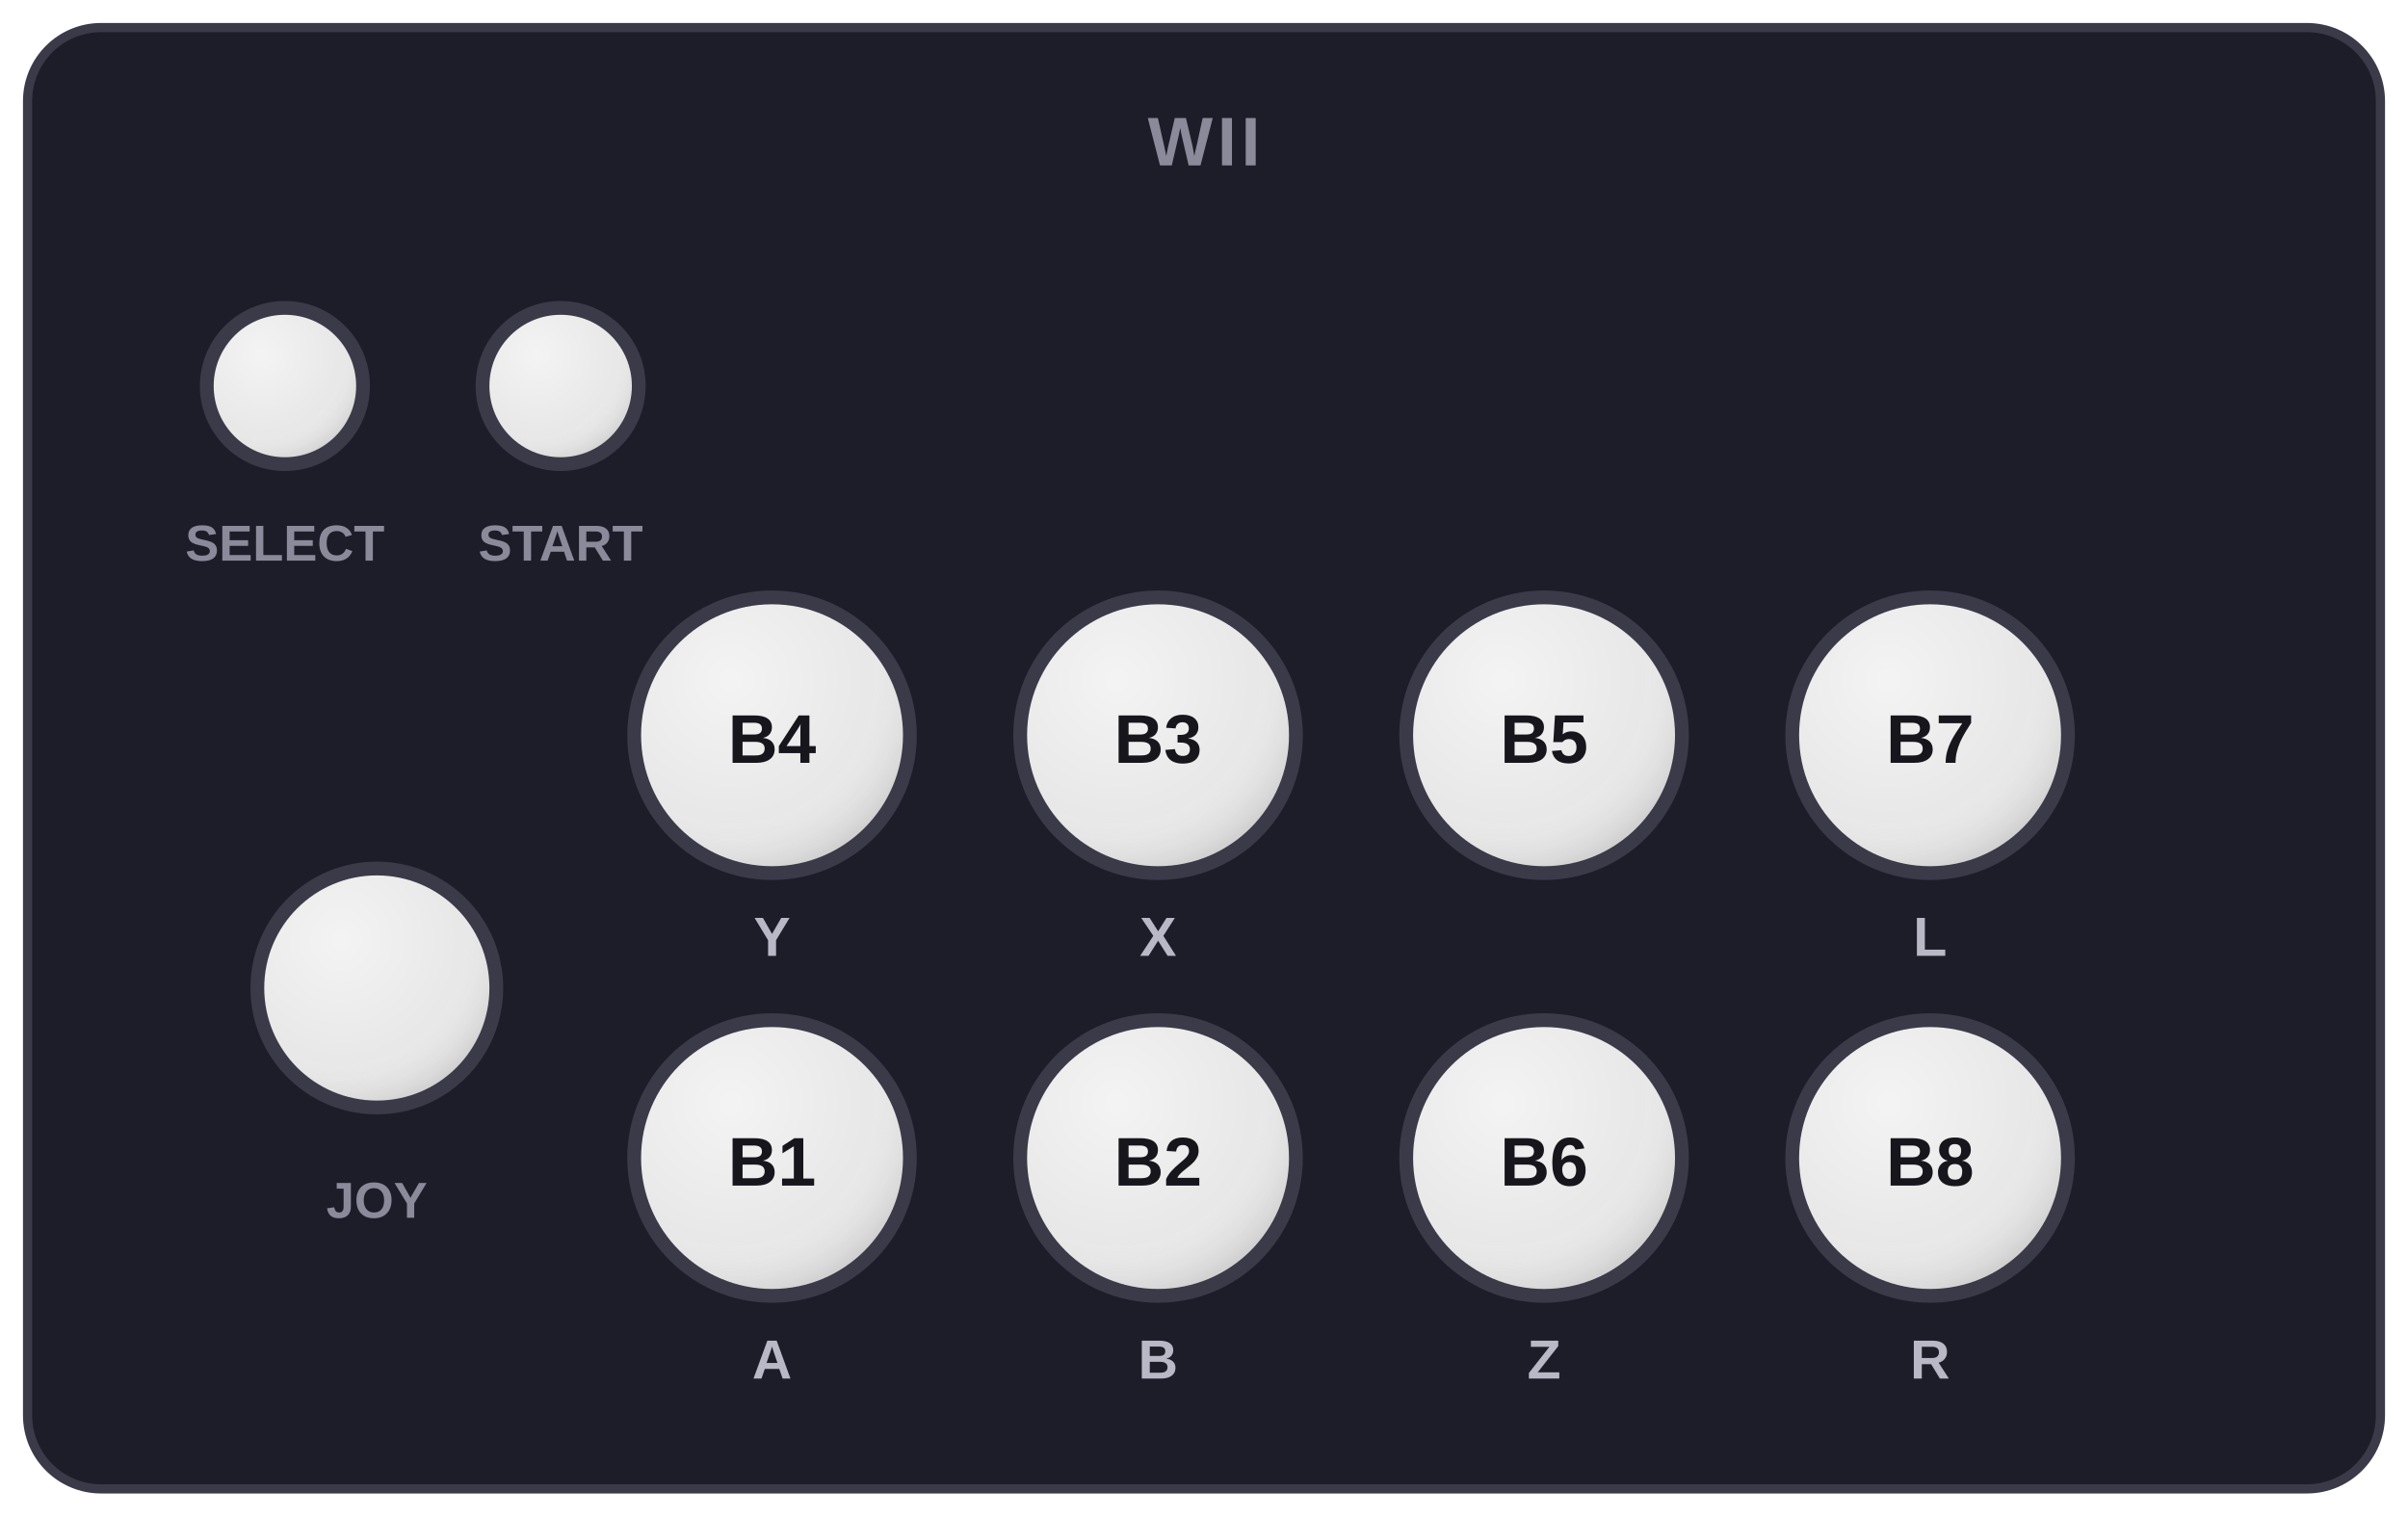
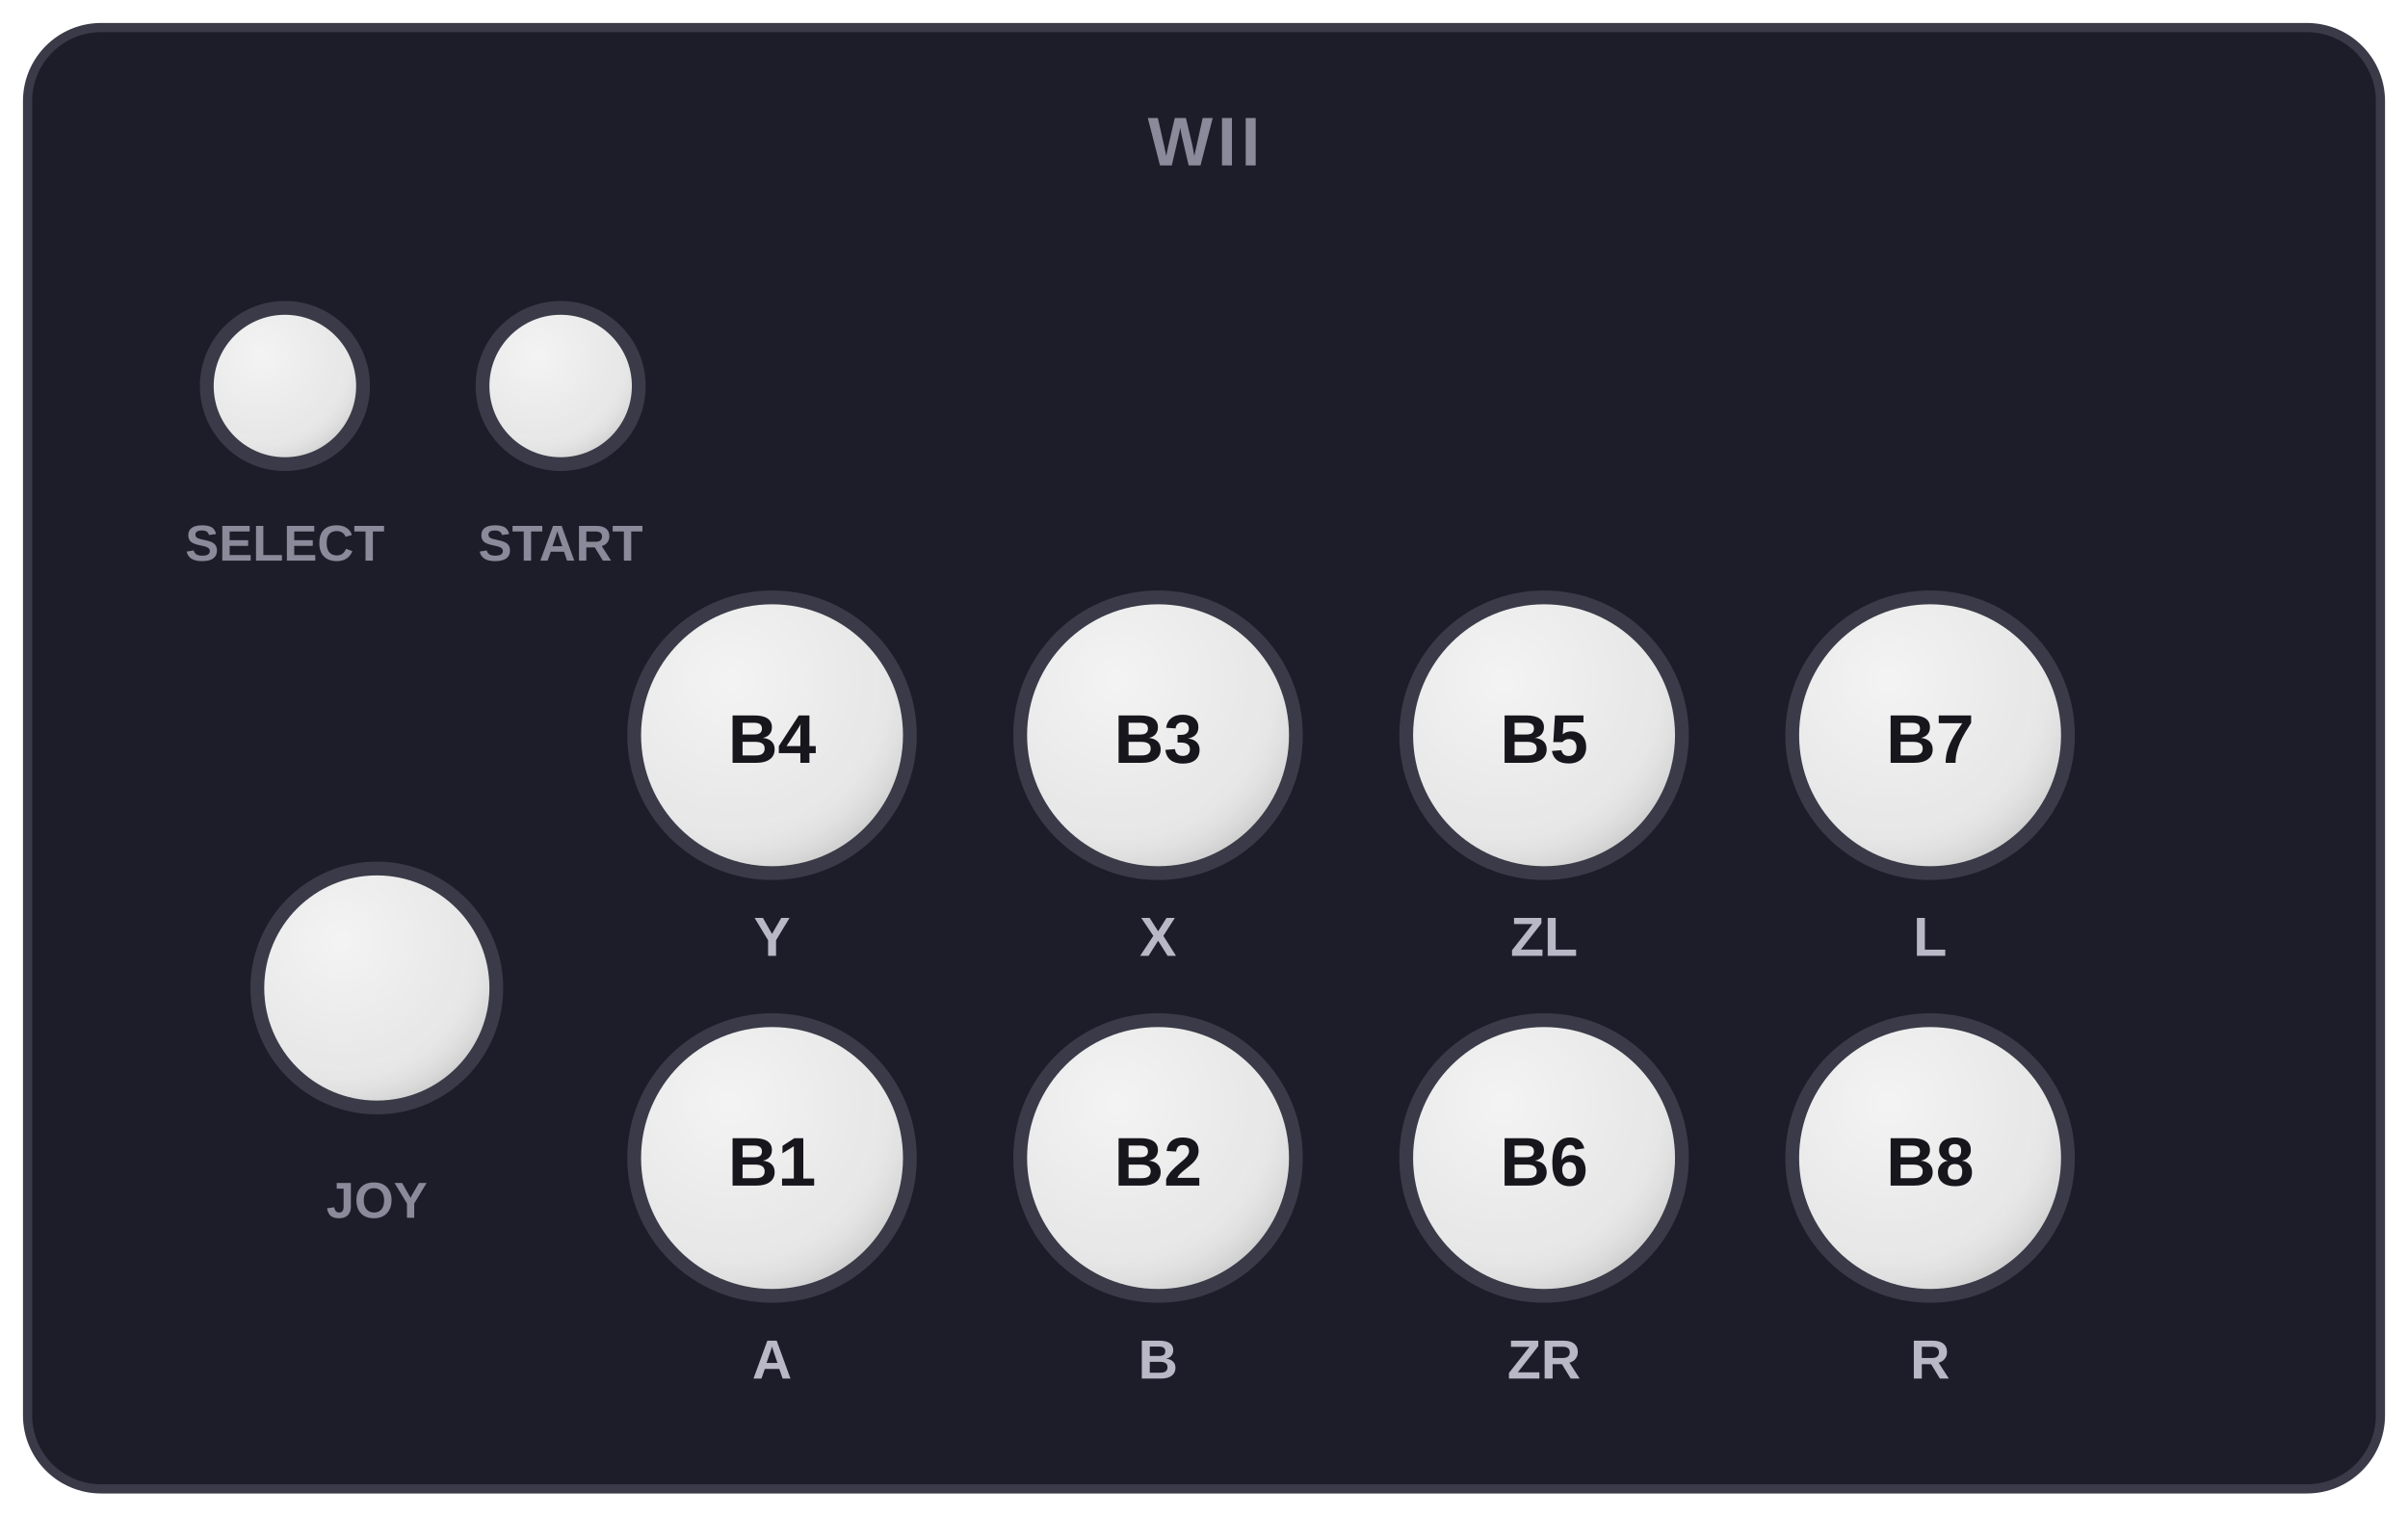
<svg xmlns="http://www.w3.org/2000/svg" viewBox="0 0 524 330" font-family="Segoe UI, Arial, sans-serif">
  <defs>
    <radialGradient id="dome" cx="0.35" cy="0.3" r="0.9">
      <stop offset="0" stop-color="#ffffff" stop-opacity="0.5" />
      <stop offset="0.55" stop-color="#ffffff" stop-opacity="0" />
      <stop offset="1" stop-color="#000000" stop-opacity="0.35" />
    </radialGradient>
  </defs>
  <rect x="6" y="6" width="512" height="318" rx="16" fill="#1d1d2a" stroke="#3a3a48" stroke-width="2" />
  <text x="262" y="36" text-anchor="middle" fill="#8a8a9a" font-size="15" font-weight="bold" letter-spacing="1">WII</text>
  <circle cx="62" cy="84" r="17" fill="#e8e8e8" />
  <circle cx="62" cy="84" r="17" fill="url(#dome)" />
  <circle cx="62" cy="84" r="17" fill="none" stroke="#3a3a48" stroke-width="3" />
  <text x="62" y="122" text-anchor="middle" fill="#8a8a9a" font-size="11" font-weight="bold">SELECT</text>
  <circle cx="122" cy="84" r="17" fill="#e8e8e8" />
  <circle cx="122" cy="84" r="17" fill="url(#dome)" />
  <circle cx="122" cy="84" r="17" fill="none" stroke="#3a3a48" stroke-width="3" />
  <text x="122" y="122" text-anchor="middle" fill="#8a8a9a" font-size="11" font-weight="bold">START</text>
  <circle cx="82" cy="215" r="26" fill="#e8e8e8" />
  <circle cx="82" cy="215" r="26" fill="url(#dome)" />
  <circle cx="82" cy="215" r="26" fill="none" stroke="#3a3a48" stroke-width="3" />
  <text x="82" y="265" text-anchor="middle" fill="#8a8a9a" font-size="11" font-weight="bold">JOY</text>
  <circle cx="168" cy="160" r="30" fill="#e8e8e8" />
  <circle cx="168" cy="160" r="30" fill="url(#dome)" />
  <circle cx="168" cy="160" r="30" fill="none" stroke="#3a3a48" stroke-width="3" />
  <text x="168" y="166" text-anchor="middle" fill="#16161c" font-size="15" font-weight="bold">B4</text>
  <text x="168" y="208" text-anchor="middle" fill="#b8b8c6" font-size="12" font-weight="bold">Y</text>
  <circle cx="252" cy="160" r="30" fill="#e8e8e8" />
  <circle cx="252" cy="160" r="30" fill="url(#dome)" />
  <circle cx="252" cy="160" r="30" fill="none" stroke="#3a3a48" stroke-width="3" />
  <text x="252" y="166" text-anchor="middle" fill="#16161c" font-size="15" font-weight="bold">B3</text>
  <text x="252" y="208" text-anchor="middle" fill="#b8b8c6" font-size="12" font-weight="bold">X</text>
  <circle cx="336" cy="160" r="30" fill="#e8e8e8" />
  <circle cx="336" cy="160" r="30" fill="url(#dome)" />
  <circle cx="336" cy="160" r="30" fill="none" stroke="#3a3a48" stroke-width="3" />
  <text x="336" y="166" text-anchor="middle" fill="#16161c" font-size="15" font-weight="bold">B5</text>
+   <text x="336" y="208" text-anchor="middle" fill="#b8b8c6" font-size="12" font-weight="bold">ZL</text>
  <circle cx="420" cy="160" r="30" fill="#e8e8e8" />
  <circle cx="420" cy="160" r="30" fill="url(#dome)" />
  <circle cx="420" cy="160" r="30" fill="none" stroke="#3a3a48" stroke-width="3" />
  <text x="420" y="166" text-anchor="middle" fill="#16161c" font-size="15" font-weight="bold">B7</text>
  <text x="420" y="208" text-anchor="middle" fill="#b8b8c6" font-size="12" font-weight="bold">L</text>
  <circle cx="168" cy="252" r="30" fill="#e8e8e8" />
  <circle cx="168" cy="252" r="30" fill="url(#dome)" />
  <circle cx="168" cy="252" r="30" fill="none" stroke="#3a3a48" stroke-width="3" />
  <text x="168" y="258" text-anchor="middle" fill="#16161c" font-size="15" font-weight="bold">B1</text>
  <text x="168" y="300" text-anchor="middle" fill="#b8b8c6" font-size="12" font-weight="bold">A</text>
  <circle cx="252" cy="252" r="30" fill="#e8e8e8" />
  <circle cx="252" cy="252" r="30" fill="url(#dome)" />
  <circle cx="252" cy="252" r="30" fill="none" stroke="#3a3a48" stroke-width="3" />
  <text x="252" y="258" text-anchor="middle" fill="#16161c" font-size="15" font-weight="bold">B2</text>
  <text x="252" y="300" text-anchor="middle" fill="#b8b8c6" font-size="12" font-weight="bold">B</text>
  <circle cx="336" cy="252" r="30" fill="#e8e8e8" />
  <circle cx="336" cy="252" r="30" fill="url(#dome)" />
  <circle cx="336" cy="252" r="30" fill="none" stroke="#3a3a48" stroke-width="3" />
  <text x="336" y="258" text-anchor="middle" fill="#16161c" font-size="15" font-weight="bold">B6</text>
-   <text x="336" y="300" text-anchor="middle" fill="#b8b8c6" font-size="12" font-weight="bold">Z</text>
+   <text x="336" y="300" text-anchor="middle" fill="#b8b8c6" font-size="12" font-weight="bold">ZR</text>
  <circle cx="420" cy="252" r="30" fill="#e8e8e8" />
  <circle cx="420" cy="252" r="30" fill="url(#dome)" />
  <circle cx="420" cy="252" r="30" fill="none" stroke="#3a3a48" stroke-width="3" />
  <text x="420" y="258" text-anchor="middle" fill="#16161c" font-size="15" font-weight="bold">B8</text>
  <text x="420" y="300" text-anchor="middle" fill="#b8b8c6" font-size="12" font-weight="bold">R</text>
</svg>
